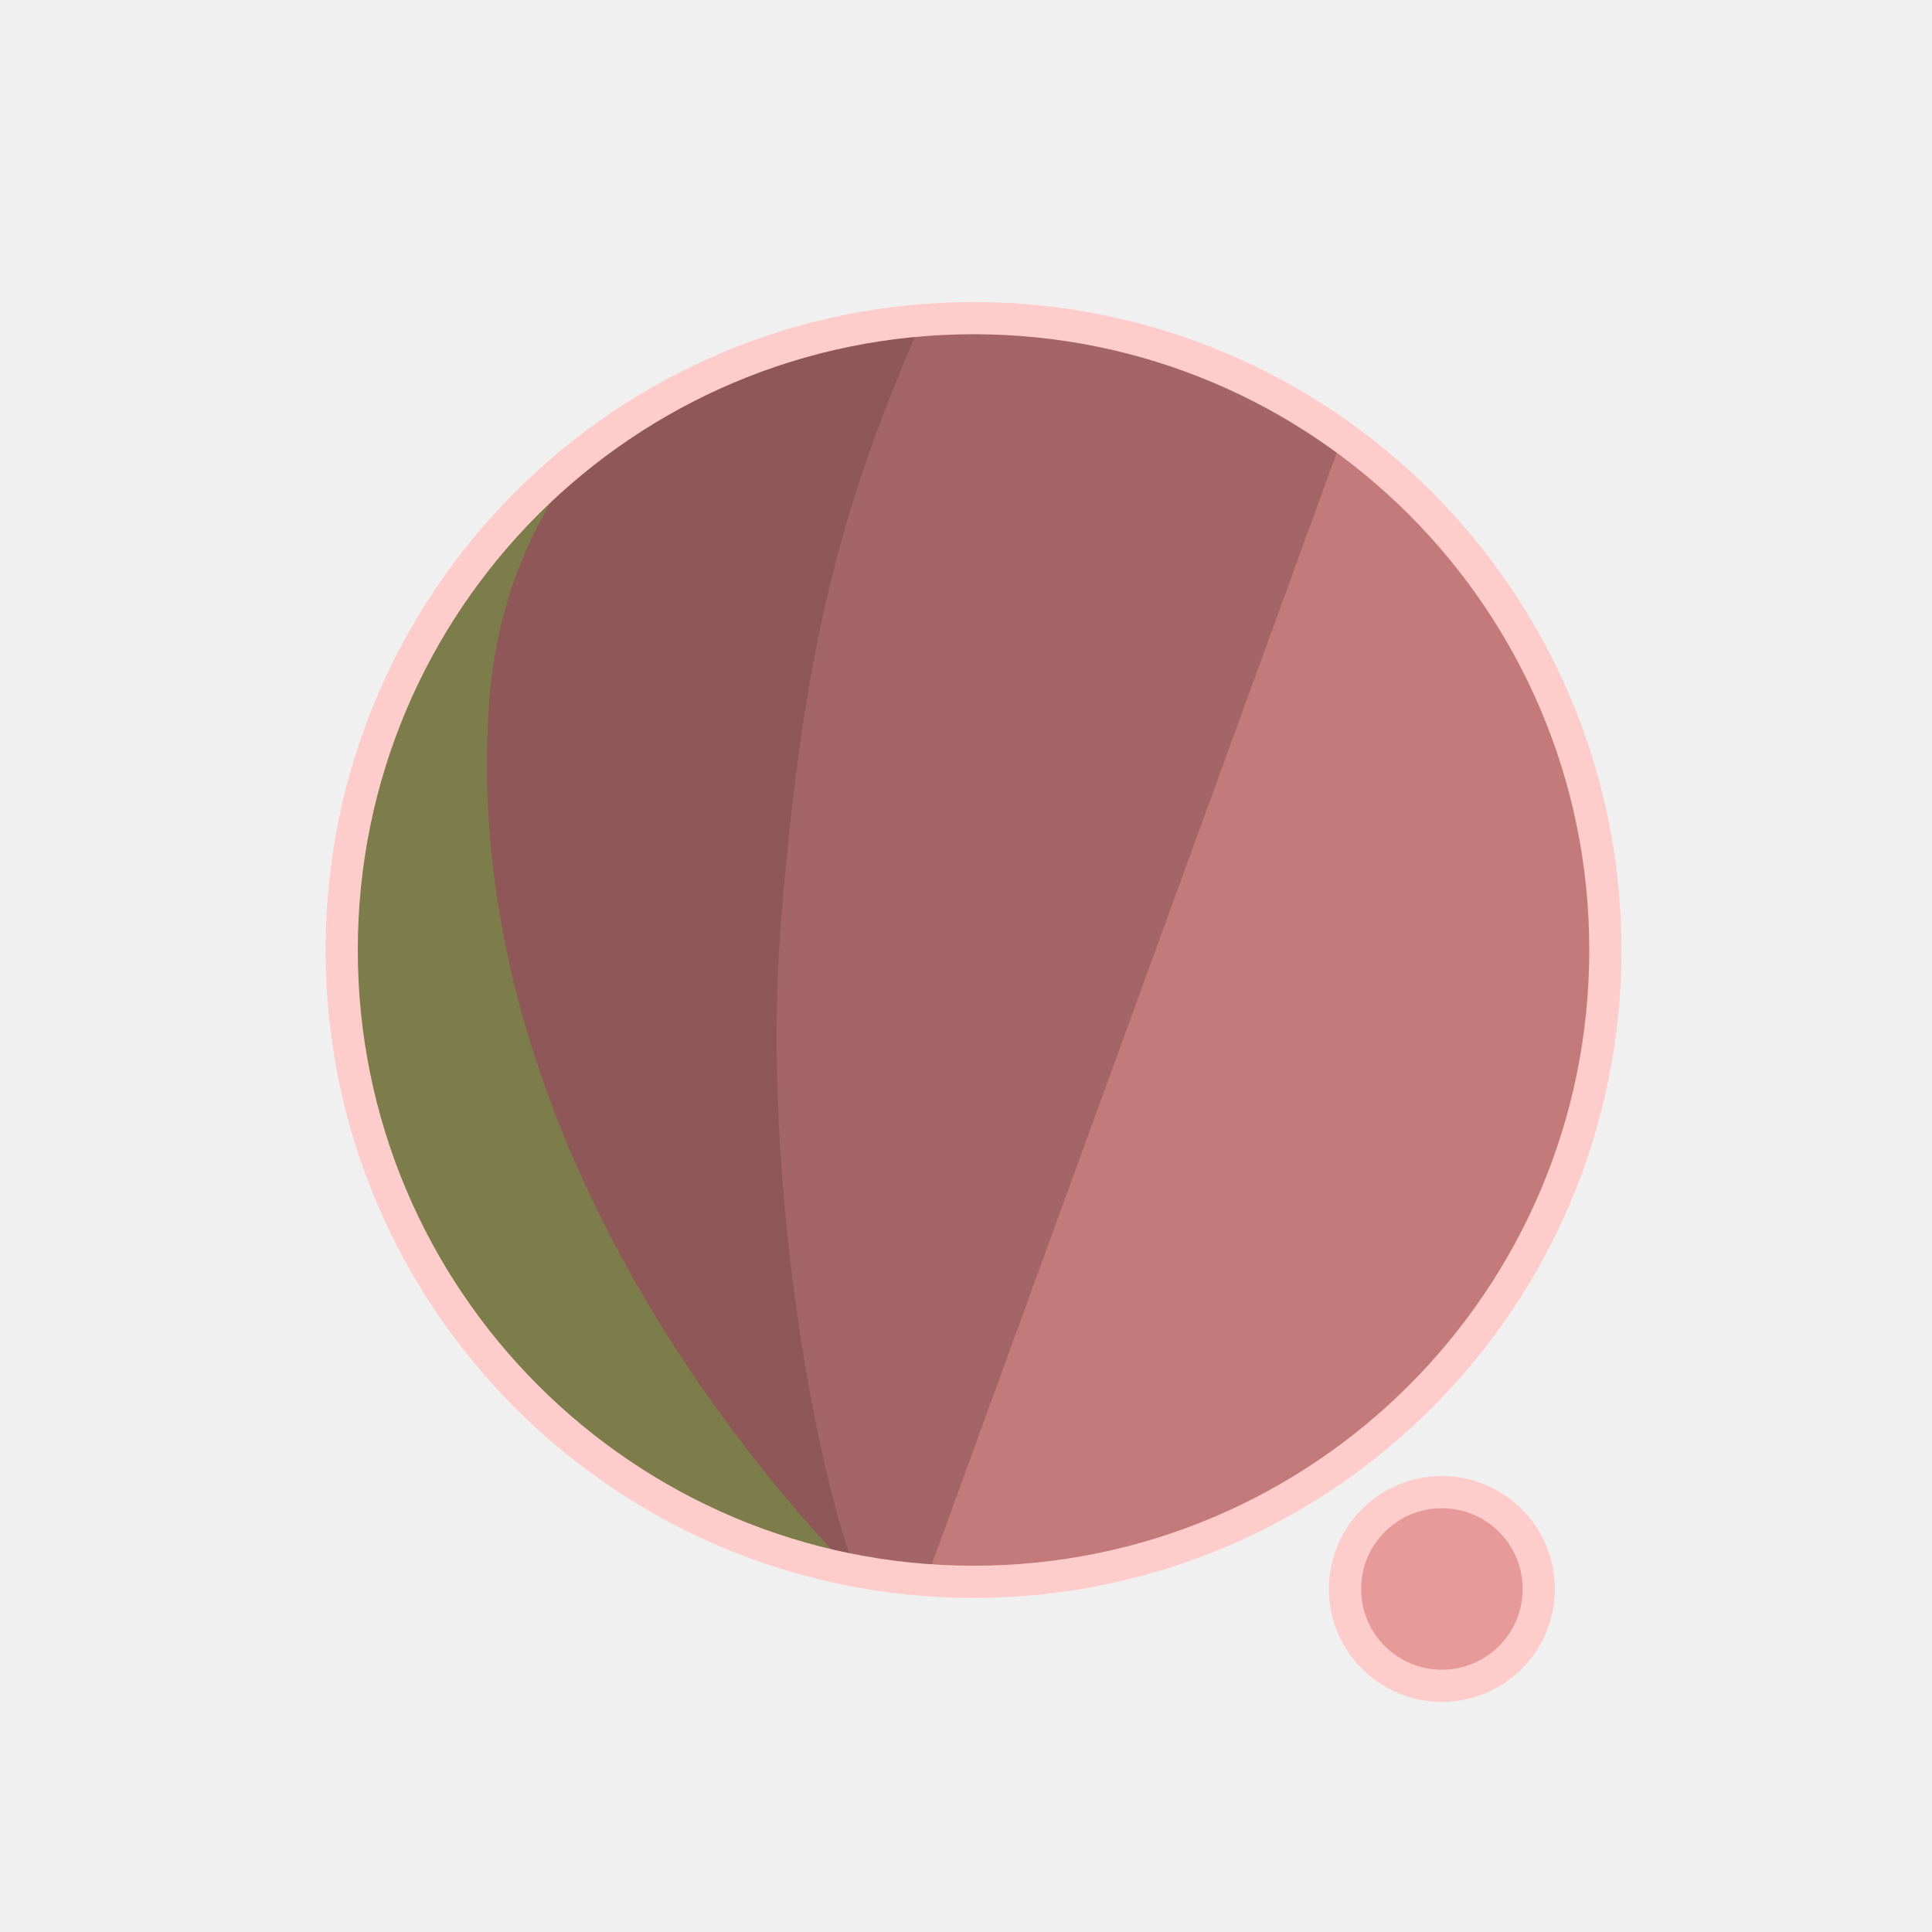
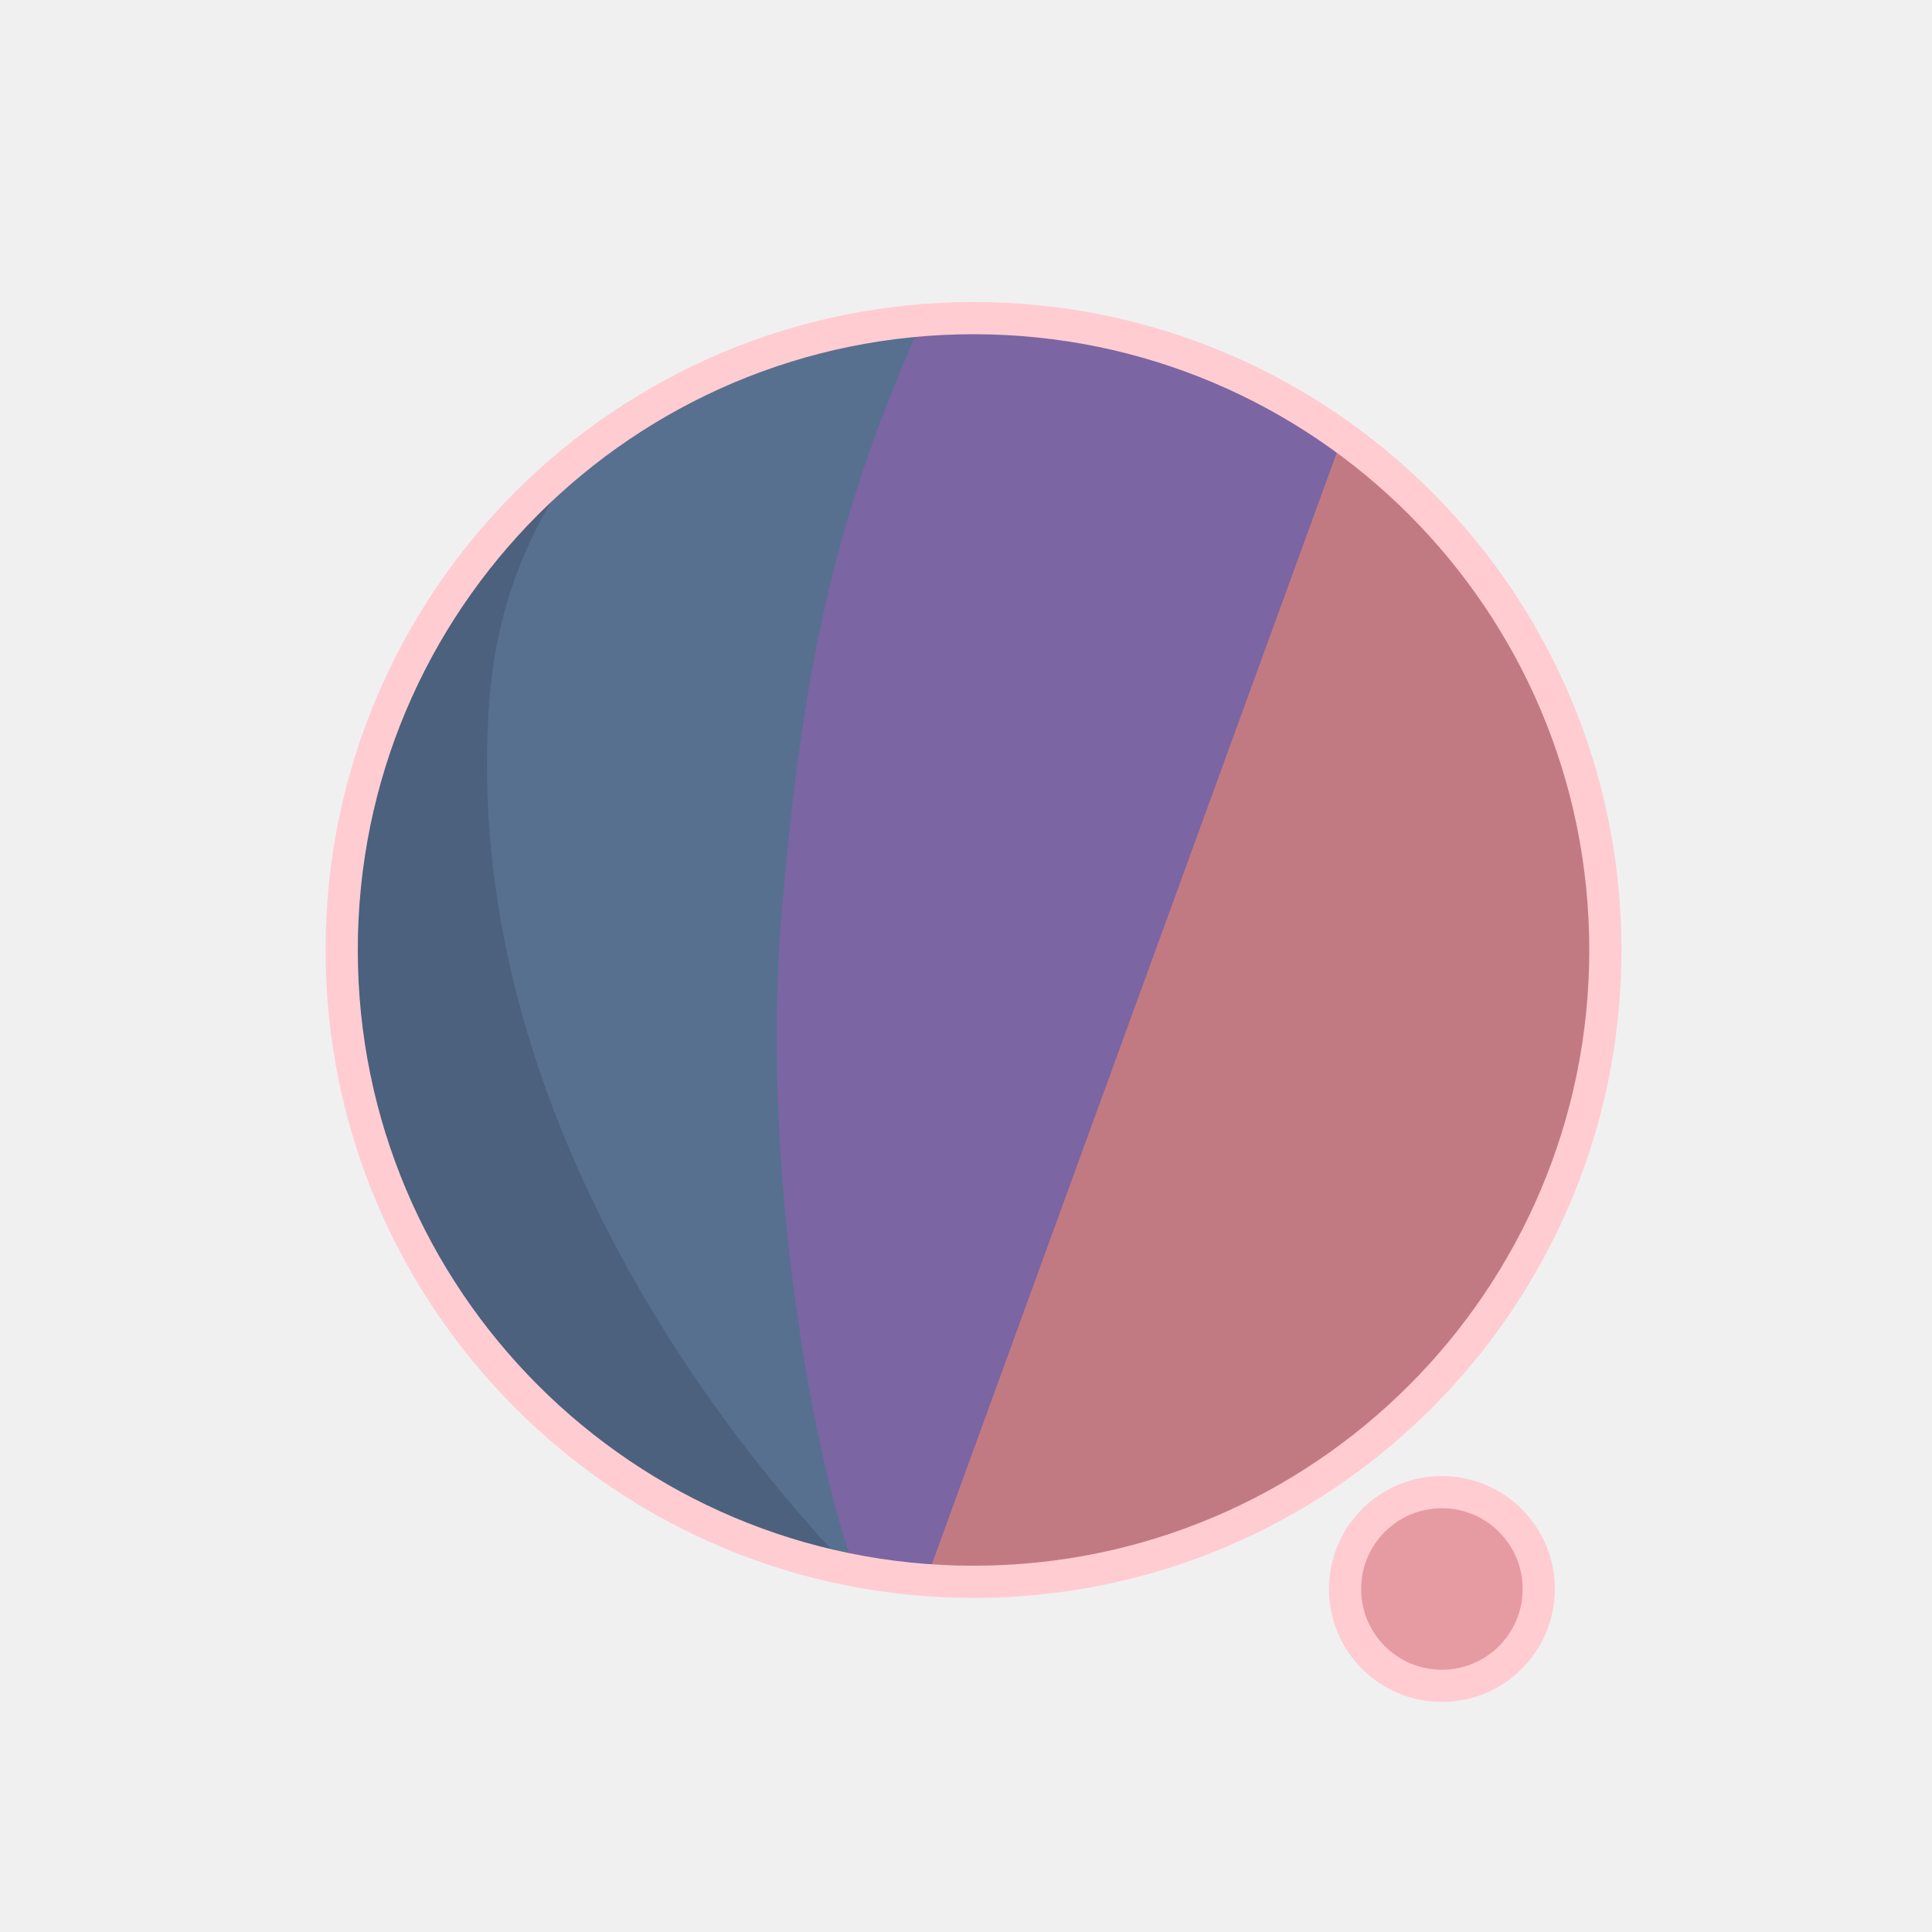
<svg xmlns="http://www.w3.org/2000/svg" width="300" height="300" viewBox="0 0 79.375 79.375" version="1.1" id="svg1">
  <defs id="defs1">
    <filter id="mask-powermask-path-effect5_inverse" style="color-interpolation-filters:sRGB" height="100" width="100" x="-50" y="-50">
      <feColorMatrix id="mask-powermask-path-effect5_primitive1" values="1" type="saturate" result="fbSourceGraphic" />
      <feColorMatrix id="mask-powermask-path-effect5_primitive2" values="-1 0 0 0 1 0 -1 0 0 1 0 0 -1 0 1 0 0 0 1 0 " in="fbSourceGraphic" />
    </filter>
    <clipPath clipPathUnits="userSpaceOnUse" id="clipPath1">
      <circle style="display:inline;fill:#000000;fill-opacity:1;stroke:none;stroke-width:0.214" id="circle3" cx="44.886" cy="38.249" r="22.842" />
    </clipPath>
    <clipPath clipPathUnits="userSpaceOnUse" id="clipPath3">
      <circle style="display:inline;opacity:1;fill:#000000;fill-opacity:1;stroke:none;stroke-width:2.646;stroke-dasharray:none;stroke-opacity:1" id="circle4" cx="39.235" cy="39.029" r="25.959" />
    </clipPath>
    <clipPath clipPathUnits="userSpaceOnUse" id="clipPath4">
      <circle style="display:inline;opacity:1;fill:#000000;fill-opacity:1;stroke:none;stroke-width:0.243" id="circle5" cx="39.997" cy="39.029" r="25.959" />
    </clipPath>
    <clipPath clipPathUnits="userSpaceOnUse" id="clipPath19">
      <g id="g20" style="display:inline">
        <circle style="display:inline;opacity:1;fill:#ffffff;fill-opacity:1;stroke:#000000;stroke-width:1.323;stroke-dasharray:none;stroke-opacity:1" id="circle20" cx="39.997" cy="39.029" r="25.959" />
        <path style="display:inline;fill:#ffffff;fill-opacity:1;stroke:none;stroke-width:1.323;stroke-linecap:round;stroke-linejoin:round;stroke-dasharray:none;stroke-opacity:1" d="M 40.972,71.749 65.107,9.074 51.262,8.513 29.654,71.374 Z" id="path20" />
      </g>
    </clipPath>
  </defs>
  <g id="layer1">
-     <circle style="display:inline;opacity:1;fill:#C27A7A;fill-opacity:1;stroke:none;stroke-width:2.646;stroke-dasharray:none;stroke-opacity:1" id="path1" cx="39.997" cy="39.029" r="25.959" />
-     <circle style="display:inline;opacity:1;fill:#E69A9A;fill-opacity:1;stroke:#FFCCCC;stroke-width:1.323;stroke-linecap:round;stroke-linejoin:round;stroke-dasharray:none;stroke-opacity:1" id="path23" cx="59.239" cy="65.282" r="3.979" />
-     <path style="display:inline;opacity:1;fill:#A36565;fill-opacity:1;stroke:none;stroke-width:2.646;stroke-linecap:round;stroke-linejoin:round;stroke-dasharray:none;stroke-opacity:1" d="M 14.114,8.183 56.981,12.942 37.387,66.729 7.337,66.366 Z" id="path4" clip-path="url(#clipPath4)" />
-     <path style="display:inline;opacity:1;fill:#8F5757;fill-opacity:1;stroke:none;stroke-width:2.646;stroke-linecap:round;stroke-linejoin:round;stroke-dasharray:none;stroke-opacity:1" d="m 38.537,10.093 c -4.366,9.204 -6.195,15.177 -7.208,27.727 -0.992,12.295 2.307,27.137 4.048,28.492 L 8.159,69.099 11.655,10.117 Z" id="path8" clip-path="url(#clipPath3)" transform="translate(0.7619726)" />
-     <path style="display:inline;opacity:1;fill:#7D7D4B;fill-opacity:1;stroke:none;stroke-width:2.646;stroke-linecap:round;stroke-linejoin:round;stroke-dasharray:none;stroke-opacity:1" d="m 42.193,12.318 c -4.211,1.987 -14.039,6.189 -14.818,16.984 -1.049,14.531 8.417,27.086 14.901,33.188 l -22.177,3.33 -0.971,-51.47 z" id="path12" clip-path="url(#clipPath1)" transform="matrix(1.1365,0,0,1.1365,-11.01583,-4.44086)" />
+     <circle style="display:inline;opacity:1;fill:#C27A82;fill-opacity:1;stroke:none;stroke-width:2.646;stroke-dasharray:none;stroke-opacity:1" id="path1" cx="39.997" cy="39.029" r="25.959" />
+     <circle style="display:inline;opacity:1;fill:#E69AA2;fill-opacity:1;stroke:#FFCCD2;stroke-width:1.323;stroke-linecap:round;stroke-linejoin:round;stroke-dasharray:none;stroke-opacity:1" id="path23" cx="59.239" cy="65.282" r="3.979" />
+     <path style="display:inline;opacity:1;fill:#7B65A3;fill-opacity:1;stroke:none;stroke-width:2.646;stroke-linecap:round;stroke-linejoin:round;stroke-dasharray:none;stroke-opacity:1" d="M 14.114,8.183 56.981,12.942 37.387,66.729 7.337,66.366 Z" id="path4" clip-path="url(#clipPath4)" />
+     <path style="display:inline;opacity:1;fill:#57708F;fill-opacity:1;stroke:none;stroke-width:2.646;stroke-linecap:round;stroke-linejoin:round;stroke-dasharray:none;stroke-opacity:1" d="m 38.537,10.093 c -4.366,9.204 -6.195,15.177 -7.208,27.727 -0.992,12.295 2.307,27.137 4.048,28.492 L 8.159,69.099 11.655,10.117 Z" id="path8" clip-path="url(#clipPath3)" transform="translate(0.7619726)" />
+     <path style="display:inline;opacity:1;fill:#4B617D;fill-opacity:1;stroke:none;stroke-width:2.646;stroke-linecap:round;stroke-linejoin:round;stroke-dasharray:none;stroke-opacity:1" d="m 42.193,12.318 c -4.211,1.987 -14.039,6.189 -14.818,16.984 -1.049,14.531 8.417,27.086 14.901,33.188 l -22.177,3.33 -0.971,-51.47 z" id="path12" clip-path="url(#clipPath1)" transform="matrix(1.1365,0,0,1.1365,-11.01583,-4.44086)" />
    <path style="display:inline;fill:none;stroke:#ffffff;stroke-width:5.292;stroke-linecap:round;stroke-linejoin:round;stroke-dasharray:none;stroke-opacity:1" d="M 56.155,14.893 37.161,67.307 c 0.345,-0.826 6.533,-17.661 9.644,-21.104 4.78,-5.292 13.008,-2.765 13.143,4.977 0.044,2.513 -1.431,15.998 -1.431,15.998" id="path2" clip-path="url(#clipPath19)" mask="none" />
-     <circle style="display:inline;opacity:1;fill:none;fill-opacity:0;stroke:#FFCCCC;stroke-width:1.323;stroke-dasharray:none;stroke-opacity:1" id="circle8" cx="39.997" cy="39.029" r="25.959" />
+     <circle style="display:inline;opacity:1;fill:none;fill-opacity:0;stroke:#FFCCD2;stroke-width:1.323;stroke-dasharray:none;stroke-opacity:1" id="circle8" cx="39.997" cy="39.029" r="25.959" />
  </g>
</svg>
